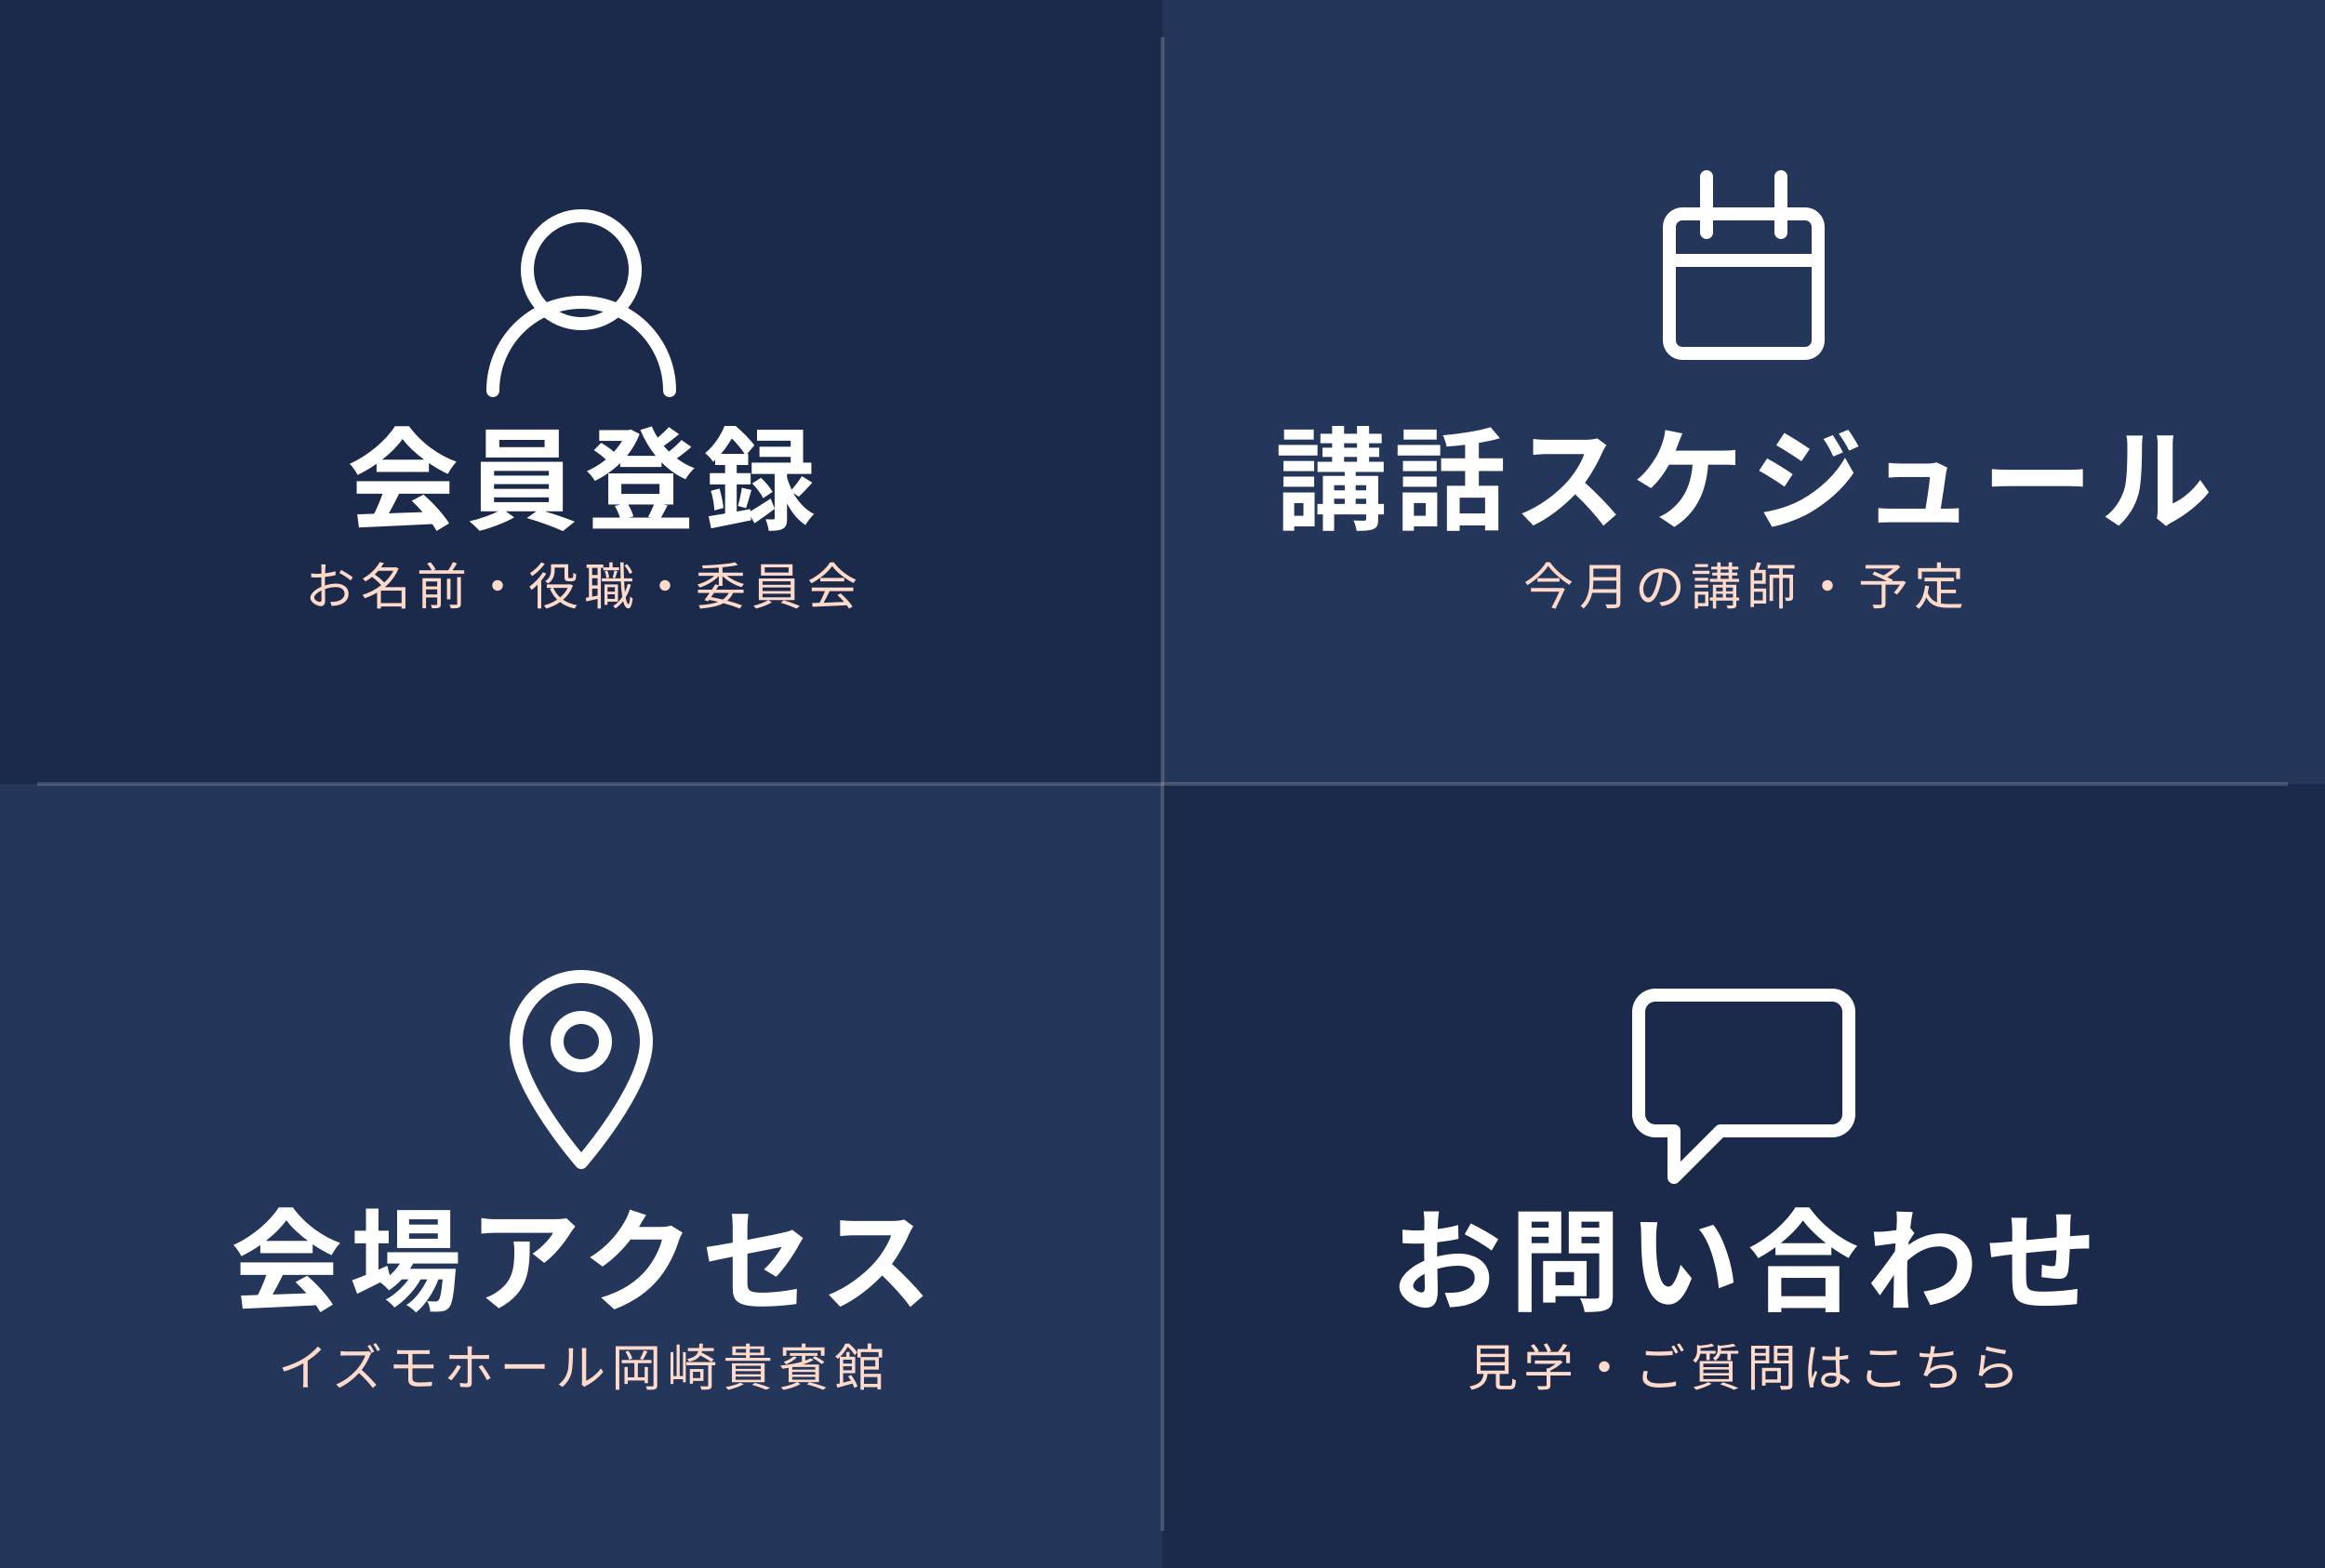
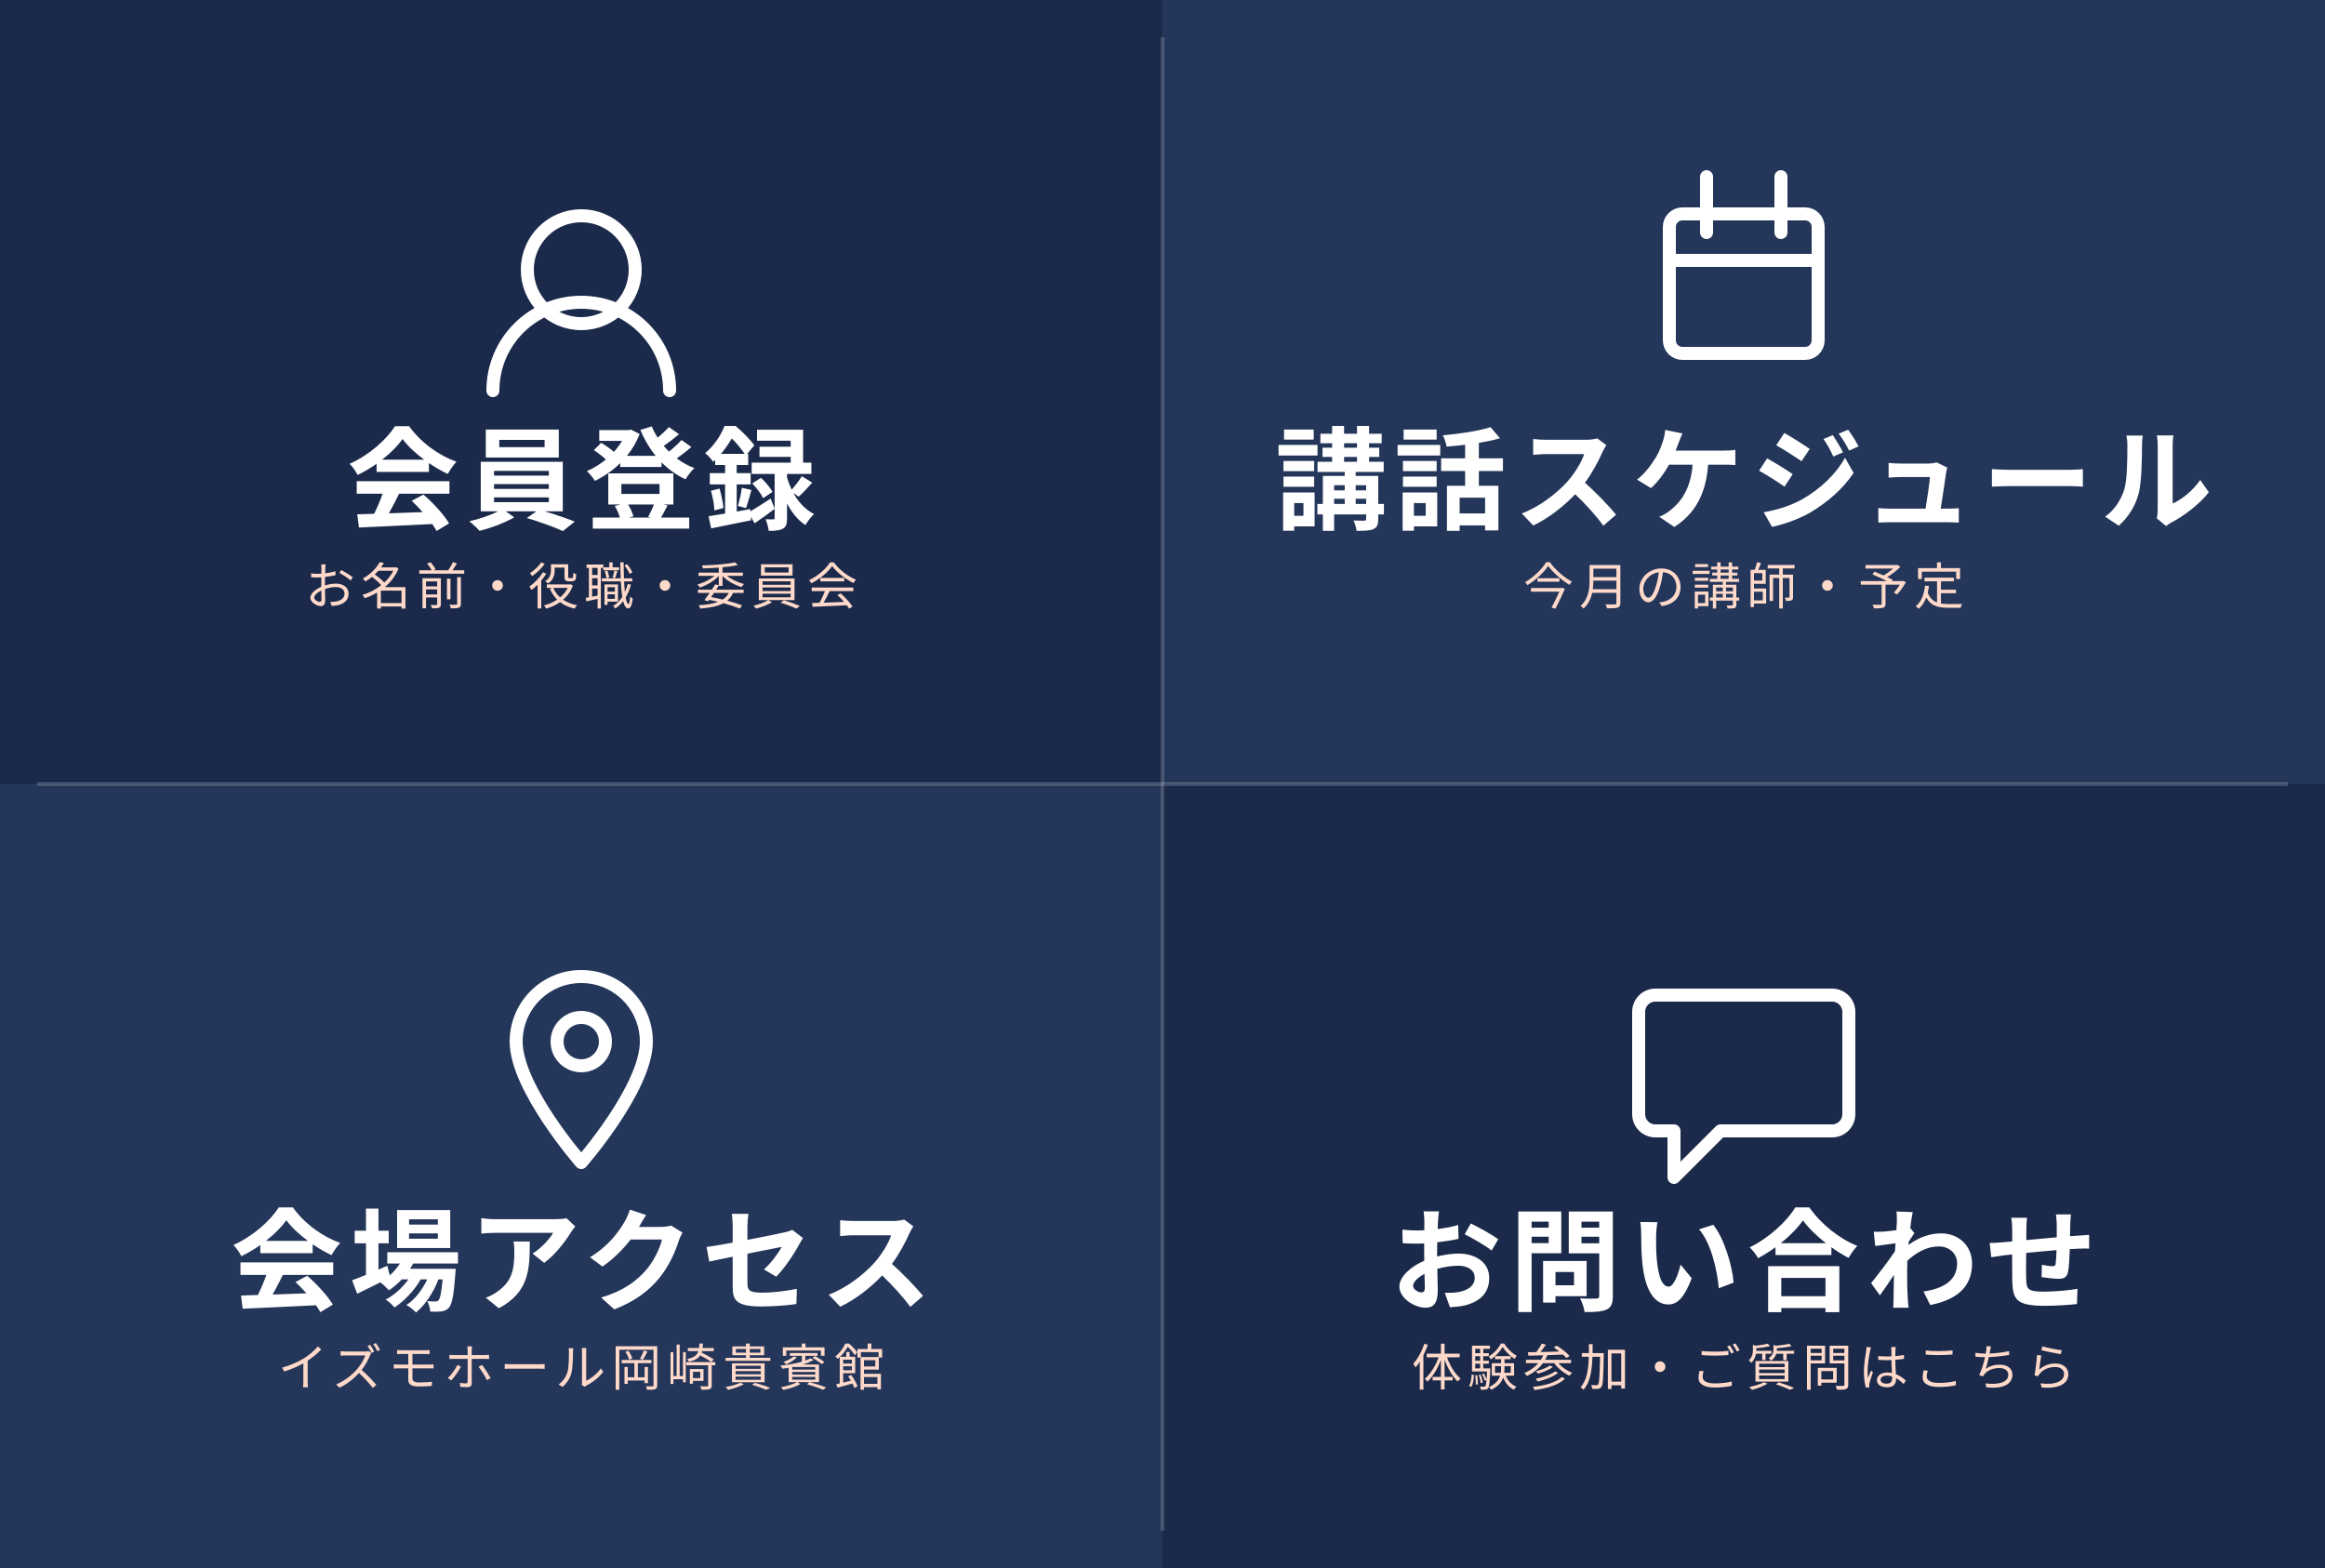
<svg xmlns="http://www.w3.org/2000/svg" width="2500" height="1686" viewBox="0 0 2500 1686">
  <defs>
    <style>
      .t{font-family:"Hiragino Kaku Gothic ProN","Yu Gothic",sans-serif;fill:#ffffff;text-anchor:middle}
      .title{font-size:120px;font-weight:700;letter-spacing:8px}
      .sub{font-size:54px;fill:#ffd9c9;letter-spacing:6px}
      .ic{fill:none;stroke:#ffffff;stroke-width:14;stroke-linecap:round;stroke-linejoin:round}
    </style>
  </defs>
  <rect x="0" y="0" width="1250" height="843" fill="#1b2a4a" />
  <rect x="1250" y="0" width="1250" height="843" fill="#24365a" />
  <rect x="0" y="843" width="1250" height="843" fill="#24365a" />
  <rect x="1250" y="843" width="1250" height="843" fill="#1b2a4a" />
  <line x1="1250" y1="40" x2="1250" y2="1646" stroke="#ffffff" stroke-opacity="0.18" stroke-width="4" />
  <line x1="40" y1="843" x2="2460" y2="843" stroke="#ffffff" stroke-opacity="0.18" stroke-width="4" />
  <g transform="translate(625,300)">
    <circle cx="0" cy="-10" r="58" class="ic" />
    <path d="M-95 120 a95 95 0 0 1 190 0" class="ic" />
  </g>
  <text class="t title" x="625" y="560">会員登録</text>
  <text class="t sub" x="625" y="650">お名前・役職・委員会</text>
  <g transform="translate(1875,300)" class="ic">
    <rect x="-80" y="-70" width="160" height="150" rx="14" />
    <line x1="-80" y1="-20" x2="80" y2="-20" />
    <line x1="-40" y1="-110" x2="-40" y2="-50" />
    <line x1="40" y1="-110" x2="40" y2="-50" />
  </g>
  <text class="t title" x="1875" y="560">講話スケジュール</text>
  <text class="t sub" x="1875" y="650">今月の講師・予定</text>
  <g transform="translate(625,1140)" class="ic">
    <path d="M0 -90 a70 70 0 0 1 70 70 c0 50 -70 130 -70 130 c0 0 -70 -80 -70 -130 a70 70 0 0 1 70 -70 z" />
    <circle cx="0" cy="-20" r="26" />
  </g>
  <text class="t title" x="625" y="1400">会場アクセス</text>
  <text class="t sub" x="625" y="1490">イズモホール岡崎貴賓館</text>
  <g transform="translate(1875,1140)" class="ic">
    <path d="M-95 -70 h190 a18 18 0 0 1 18 18 v110 a18 18 0 0 1 -18 18 h-120 l-50 50 v-50 h-20 a18 18 0 0 1 -18 -18 v-110 a18 18 0 0 1 18 -18 z" />
  </g>
  <text class="t title" x="1875" y="1400">お問い合わせ</text>
-   <text class="t sub" x="1875" y="1490">見学・ご質問はこちら</text>
+   <text class="t sub" x="1875" y="1490">体験参加・ご質問はこちら</text>
</svg>
